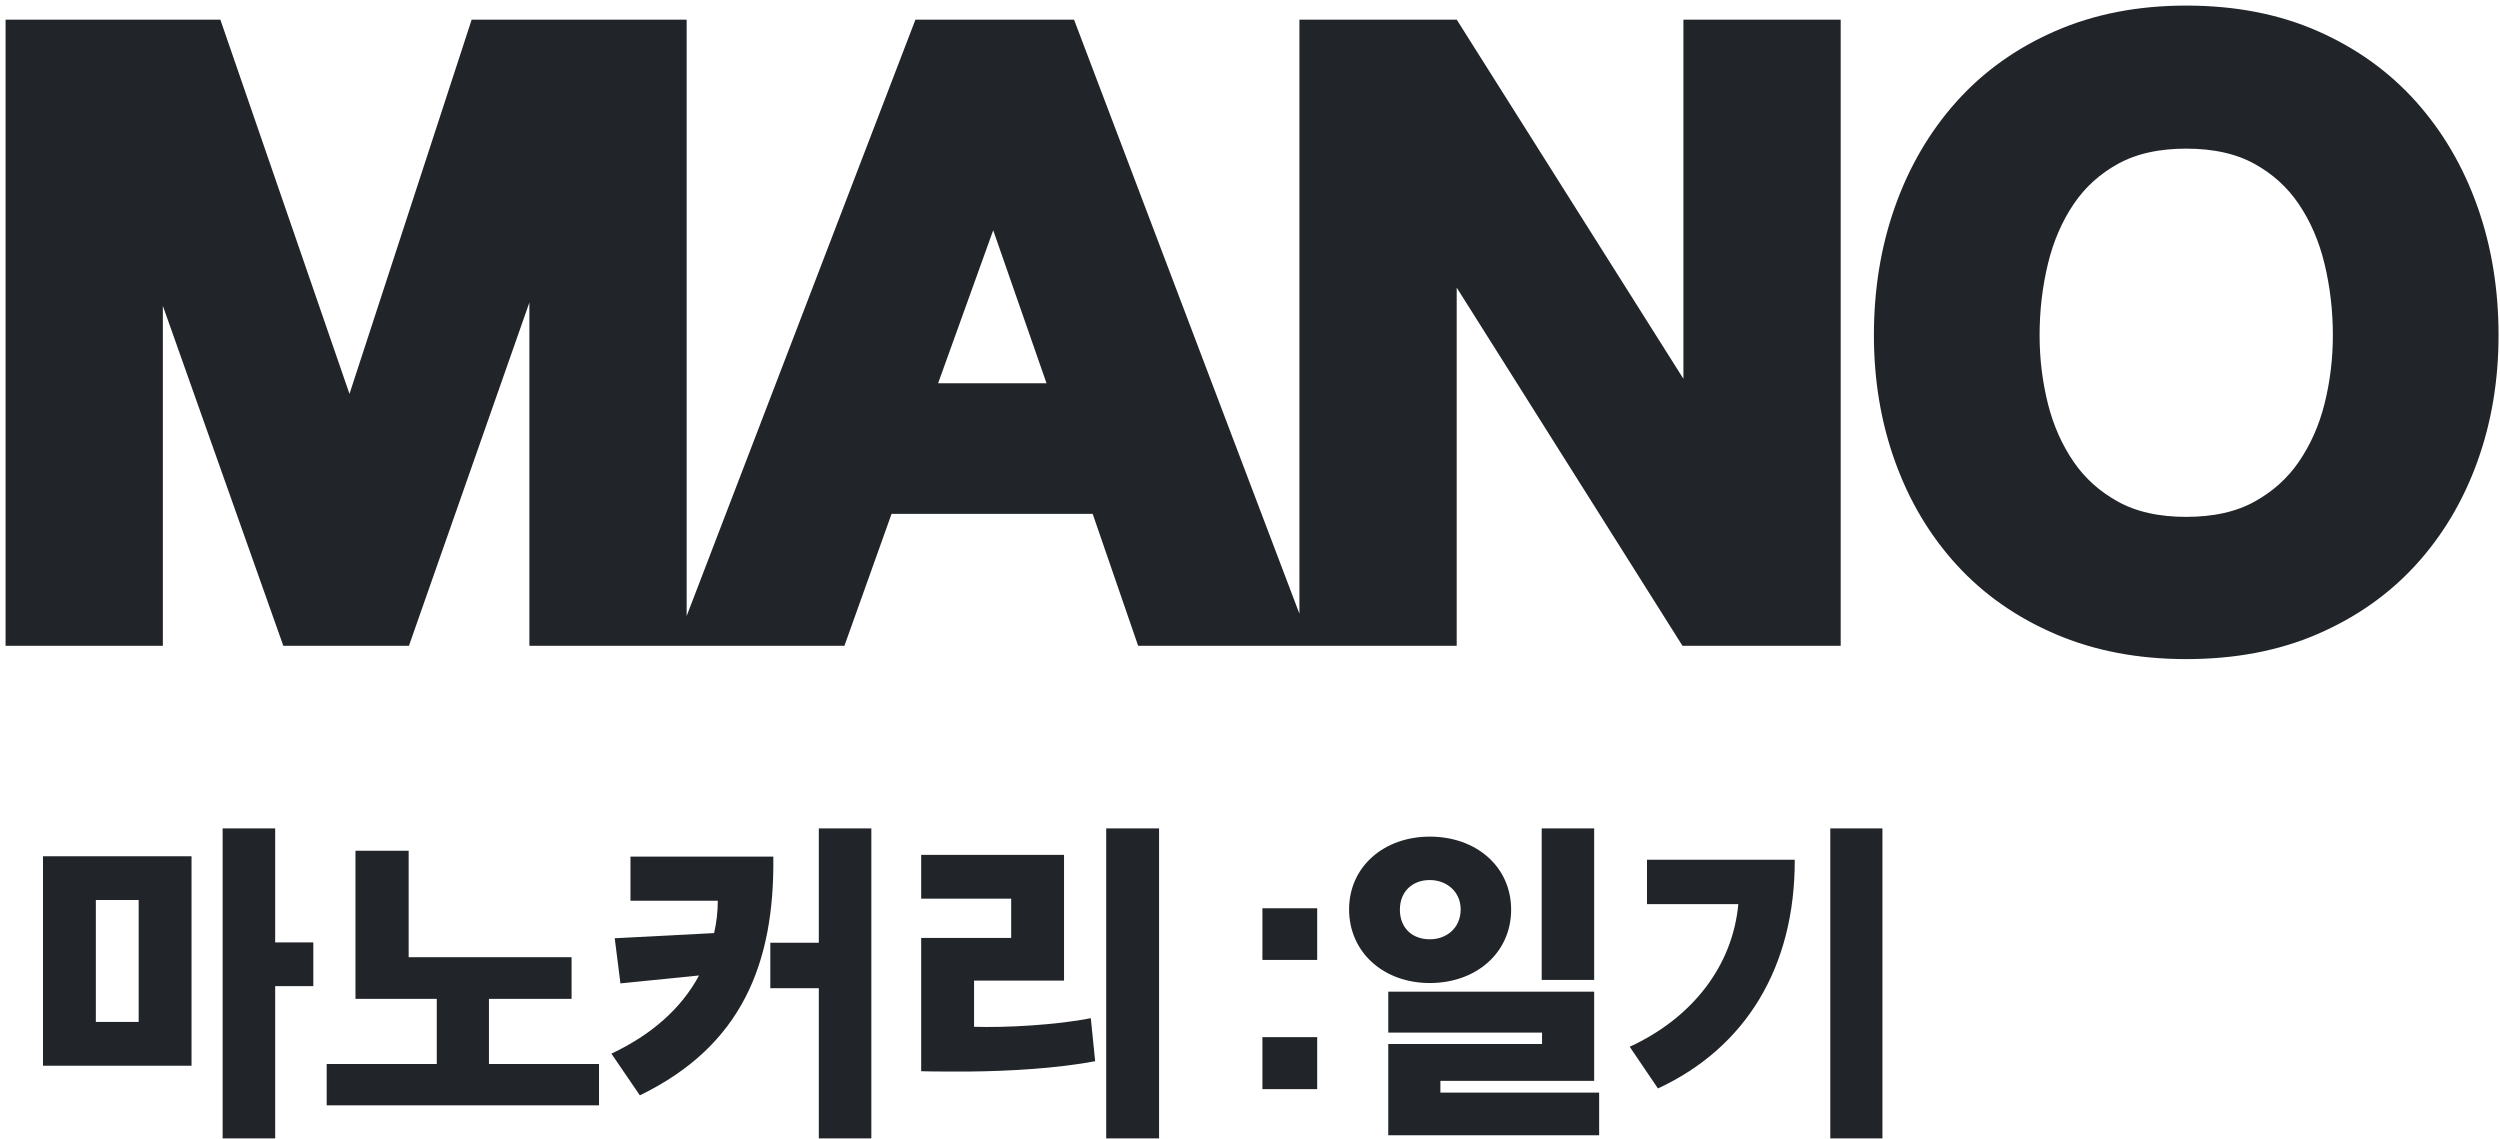
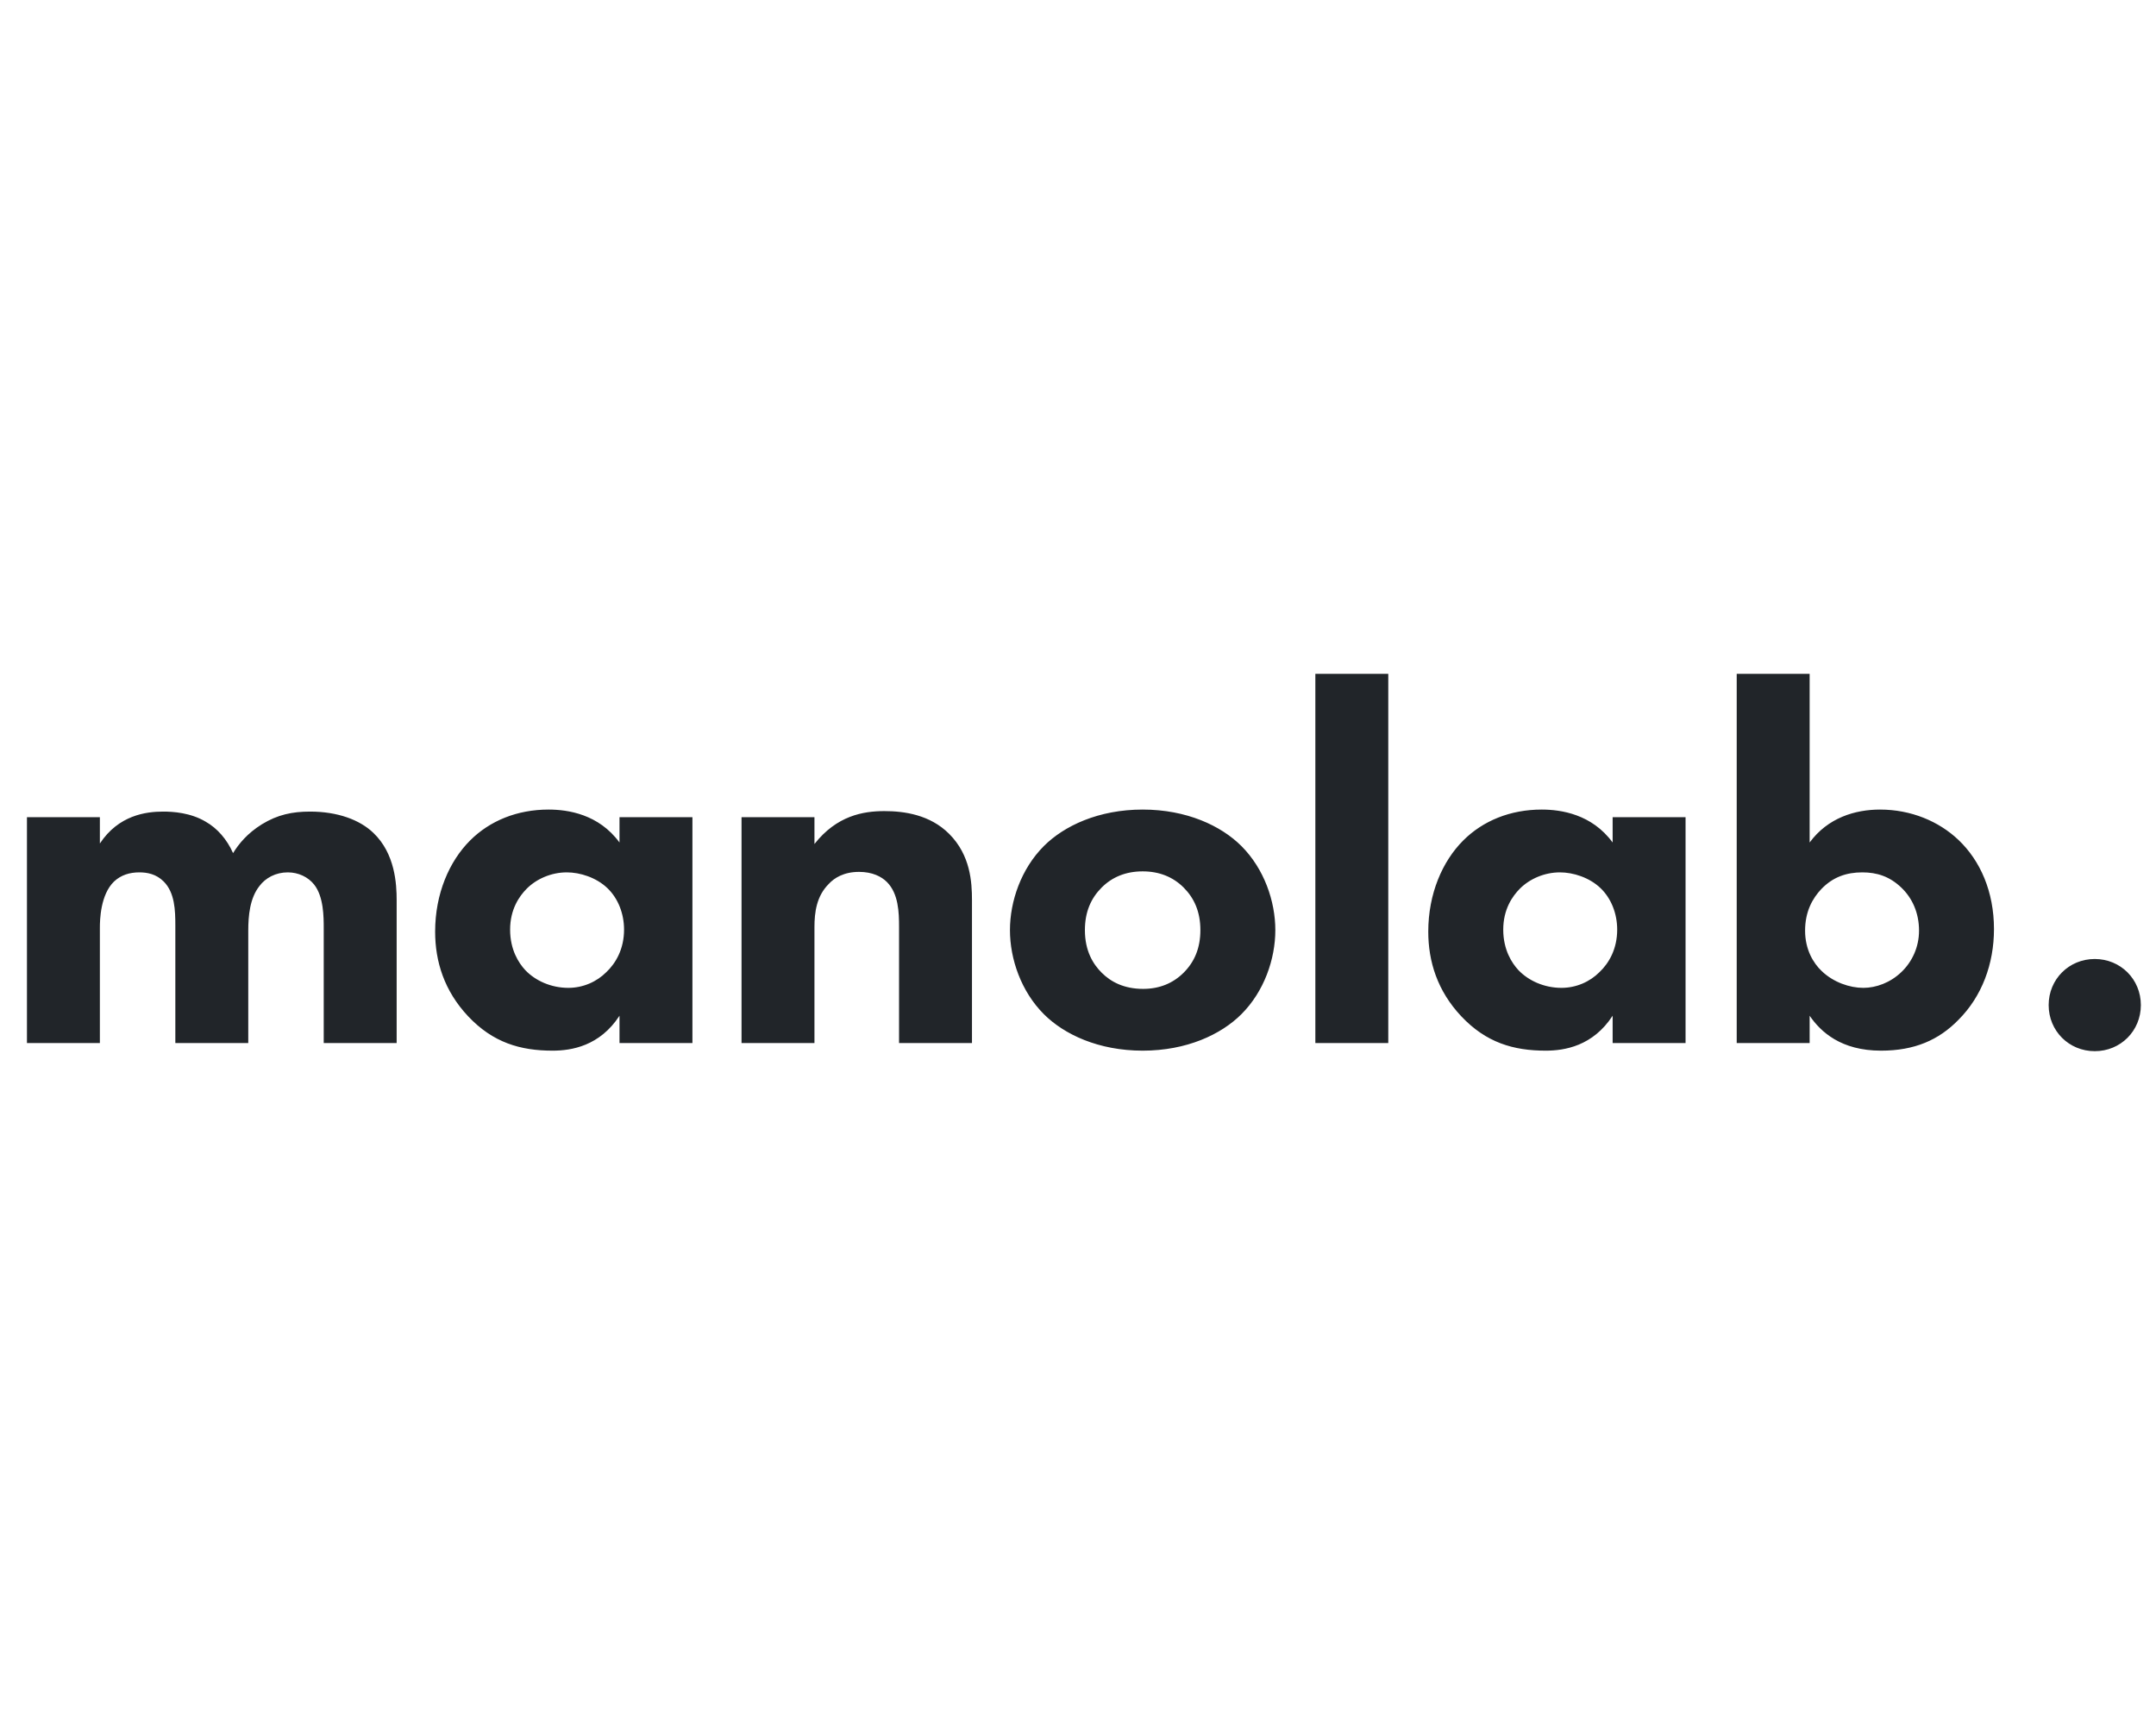
- <svg xmlns="http://www.w3.org/2000/svg" width="112px" height="51px" viewBox="0 0 112 51" version="1.1">
+ <svg xmlns="http://www.w3.org/2000/svg" width="80px" height="64px" viewBox="0 0 80 64" version="1.1">
  <g id="Blog" stroke="none" stroke-width="1" fill="none" fill-rule="evenodd">
-     <g transform="translate(-49, -49)" id="Group-3" fill="#212529">
-       <g transform="translate(50, 50)">
-         <path d="M0,0.632 L0,27.183 L5.546,27.183 L5.546,8.553 L5.621,8.553 L12.223,27.183 L16.788,27.183 L23.39,8.367 L23.466,8.367 L23.466,27.183 L29.012,27.183 L29.012,0.632 L20.674,0.632 L14.713,18.89 L14.638,18.89 L8.338,0.632 L0,0.632 Z M39.96,16.92 L46.94,16.92 L43.544,7.177 L43.469,7.177 L39.96,16.92 Z M40.526,0.632 L46.6,0.632 L56.673,27.183 L50.524,27.183 L48.486,21.27 L38.414,21.27 L36.301,27.183 L30.34,27.183 L40.526,0.632 Z M57.964,0.632 L57.964,27.183 L63.51,27.183 L63.51,9.408 L63.585,9.408 L74.79,27.183 L80.713,27.183 L80.713,0.632 L75.167,0.632 L75.167,18.444 L75.092,18.444 L63.849,0.632 L57.964,0.632 Z M89.624,14.019 C89.624,15.135 89.756,16.219 90.02,17.273 C90.284,18.326 90.706,19.275 91.284,20.118 C91.863,20.96 92.617,21.636 93.548,22.144 C94.478,22.652 95.61,22.906 96.943,22.906 C98.276,22.906 99.408,22.652 100.339,22.144 C101.269,21.636 102.024,20.96 102.602,20.118 C103.181,19.275 103.602,18.326 103.866,17.273 C104.13,16.219 104.262,15.135 104.262,14.019 C104.262,12.854 104.13,11.726 103.866,10.635 C103.602,9.544 103.181,8.571 102.602,7.716 C102.024,6.861 101.269,6.179 100.339,5.671 C99.408,5.163 98.276,4.909 96.943,4.909 C95.61,4.909 94.478,5.163 93.548,5.671 C92.617,6.179 91.863,6.861 91.284,7.716 C90.706,8.571 90.284,9.544 90.02,10.635 C89.756,11.726 89.624,12.854 89.624,14.019 Z M83.701,14.019 C83.701,12.036 84.003,10.195 84.607,8.497 C85.21,6.799 86.078,5.318 87.21,4.053 C88.342,2.789 89.731,1.797 91.379,1.078 C93.026,0.359 94.881,0 96.943,0 C99.031,0 100.892,0.359 102.527,1.078 C104.162,1.797 105.545,2.789 106.677,4.053 C107.808,5.318 108.676,6.799 109.28,8.497 C109.883,10.195 110.185,12.036 110.185,14.019 C110.185,15.953 109.883,17.756 109.28,19.43 C108.676,21.103 107.808,22.559 106.677,23.799 C105.545,25.038 104.162,26.011 102.527,26.718 C100.892,27.425 99.031,27.778 96.943,27.778 C94.881,27.778 93.026,27.425 91.379,26.718 C89.731,26.011 88.342,25.038 87.21,23.799 C86.078,22.559 85.21,21.103 84.607,19.43 C84.003,17.756 83.701,15.953 83.701,14.019 Z" id="MANO" stroke="#212529" stroke-width="1.5" />
-         <path d="M13.036,43.179 L13.036,41.219 L11.328,41.219 L11.328,36.111 L8.974,36.111 L8.974,50 L11.328,50 L11.328,43.179 L13.036,43.179 Z M5.212,44.784 L5.212,39.321 L3.294,39.321 L3.294,44.784 L5.212,44.784 Z M7.581,46.744 L0.926,46.744 L0.926,37.361 L7.581,37.361 L7.581,46.744 Z M25.836,48.519 L25.836,46.667 L20.905,46.667 L20.905,43.75 L24.607,43.75 L24.607,41.883 L17.308,41.883 L17.308,37.114 L14.925,37.114 L14.925,43.75 L18.567,43.75 L18.567,46.667 L13.636,46.667 L13.636,48.519 L25.836,48.519 Z M33.645,37.377 C33.705,42.176 32.221,45.864 27.665,48.071 L26.391,46.204 C28.189,45.355 29.523,44.182 30.317,42.701 L26.795,43.056 L26.54,41.034 L30.992,40.802 C31.097,40.34 31.157,39.861 31.157,39.352 L27.245,39.352 L27.245,37.377 L33.645,37.377 Z M35.683,43.272 L33.51,43.272 L33.51,41.235 L35.683,41.235 L35.683,36.111 L38.036,36.111 L38.036,50 L35.683,50 L35.683,43.272 Z M50.926,50 L50.926,36.111 L48.558,36.111 L48.558,50 L50.926,50 Z M47.868,44.614 C46.34,44.923 44.001,45.046 42.638,45 L42.638,42.932 L46.669,42.932 L46.669,37.299 L40.269,37.299 L40.269,39.259 L44.301,39.259 L44.301,41.019 L40.269,41.019 L40.269,46.991 C40.629,47.006 41.873,47.006 42.308,47.006 C44.316,46.991 46.415,46.852 48.063,46.543 L47.868,44.614 Z" id="마노커리" />
-         <path d="M55.556,47.793 L58.01,47.793 L58.01,45.463 L55.556,45.463 L55.556,47.793 Z M55.556,42.006 L58.01,42.006 L58.01,39.691 L55.556,39.691 L55.556,42.006 Z M61.715,39.753 C61.715,40.571 62.266,41.08 63.054,41.08 C63.813,41.08 64.438,40.571 64.438,39.738 C64.438,38.951 63.813,38.426 63.054,38.426 C62.266,38.426 61.715,38.951 61.715,39.753 Z M59.439,39.738 C59.439,37.84 60.986,36.481 63.054,36.481 C65.152,36.481 66.699,37.84 66.699,39.753 C66.699,41.667 65.152,43.04 63.054,43.04 C60.986,43.04 59.439,41.667 59.439,39.738 Z M70.642,49.861 L70.642,47.948 L63.53,47.948 L63.53,47.423 L70.419,47.423 L70.419,43.426 L61.194,43.426 L61.194,45.262 L68.083,45.262 L68.083,45.772 L61.194,45.772 L61.194,49.861 L70.642,49.861 Z M70.419,42.901 L70.419,36.111 L68.068,36.111 L68.068,42.901 L70.419,42.901 Z M79.405,37.515 L72.785,37.515 L72.785,39.506 L76.876,39.506 C76.623,42.269 74.823,44.599 72.011,45.895 L73.276,47.762 C77.174,45.957 79.42,42.361 79.405,37.515 Z M83.333,50 L83.333,36.111 L80.997,36.111 L80.997,50 L83.333,50 Z" id=":일기" />
-       </g>
-     </g>
+     <rect id="Rectangle" x="0" y="0" width="80" height="64" />
+     <path d="M1,38.699 L1,30.318 L3.706,30.318 L3.706,31.295 C4.401,30.243 5.416,30.111 6.055,30.111 C6.412,30.111 7.07,30.149 7.634,30.487 C8.066,30.732 8.423,31.145 8.648,31.652 C8.855,31.314 9.174,30.919 9.719,30.581 C10.302,30.224 10.847,30.111 11.505,30.111 C12.519,30.111 13.346,30.412 13.854,30.901 C14.662,31.671 14.718,32.799 14.718,33.4 L14.718,38.699 L12.012,38.699 L12.012,34.452 C12.012,34.02 12.012,33.268 11.655,32.817 C11.43,32.536 11.072,32.366 10.678,32.366 C10.227,32.366 9.851,32.573 9.626,32.874 C9.268,33.325 9.212,33.983 9.212,34.528 L9.212,38.699 L6.506,38.699 L6.506,34.34 C6.506,33.776 6.487,33.118 6.074,32.705 C5.792,32.423 5.454,32.366 5.172,32.366 C4.815,32.366 4.495,32.46 4.232,32.705 C3.725,33.193 3.706,34.133 3.706,34.415 L3.706,38.699 L1,38.699 Z M22.987,31.258 L22.987,30.318 L25.693,30.318 L25.693,38.699 L22.987,38.699 L22.987,37.685 C22.254,38.812 21.201,38.981 20.506,38.981 C19.303,38.981 18.289,38.681 17.368,37.703 C16.485,36.764 16.146,35.674 16.146,34.565 C16.146,33.156 16.672,31.953 17.443,31.183 C18.176,30.45 19.191,30.036 20.356,30.036 C21.07,30.036 22.216,30.205 22.987,31.258 Z M21.032,32.366 C20.45,32.366 19.905,32.611 19.548,32.968 C19.266,33.25 18.928,33.738 18.928,34.49 C18.928,35.242 19.247,35.73 19.491,35.993 C19.867,36.388 20.45,36.651 21.089,36.651 C21.634,36.651 22.141,36.426 22.498,36.068 C22.855,35.73 23.156,35.204 23.156,34.49 C23.156,33.889 22.93,33.325 22.536,32.949 C22.122,32.554 21.521,32.366 21.032,32.366 Z M27.515,38.699 L27.515,30.318 L30.221,30.318 L30.221,31.314 C31.048,30.262 32.026,30.093 32.815,30.093 C33.548,30.093 34.506,30.224 35.22,30.938 C36.009,31.728 36.066,32.723 36.066,33.4 L36.066,38.699 L33.36,38.699 L33.36,34.396 C33.36,33.851 33.341,33.156 32.909,32.723 C32.702,32.517 32.364,32.348 31.875,32.348 C31.311,32.348 30.954,32.573 30.748,32.799 C30.297,33.25 30.221,33.851 30.221,34.396 L30.221,38.699 L27.515,38.699 Z M47.322,34.509 C47.322,35.58 46.909,36.783 46.063,37.628 C45.311,38.38 44.034,38.981 42.399,38.981 C40.764,38.981 39.486,38.38 38.734,37.628 C37.889,36.783 37.475,35.58 37.475,34.509 C37.475,33.438 37.889,32.235 38.734,31.389 C39.486,30.638 40.764,30.036 42.399,30.036 C44.034,30.036 45.311,30.638 46.063,31.389 C46.909,32.235 47.322,33.438 47.322,34.509 Z M42.399,32.329 C41.779,32.329 41.271,32.536 40.877,32.93 C40.482,33.325 40.256,33.832 40.256,34.509 C40.256,35.279 40.557,35.768 40.877,36.087 C41.215,36.426 41.703,36.689 42.417,36.689 C43.019,36.689 43.526,36.482 43.921,36.087 C44.315,35.693 44.541,35.185 44.541,34.509 C44.541,33.832 44.315,33.325 43.921,32.93 C43.526,32.536 43.019,32.329 42.399,32.329 Z M48.807,25 L51.513,25 L51.513,38.699 L48.807,38.699 L48.807,25 Z M59.838,31.258 L59.838,30.318 L62.544,30.318 L62.544,38.699 L59.838,38.699 L59.838,37.685 C59.105,38.812 58.052,38.981 57.357,38.981 C56.154,38.981 55.14,38.681 54.219,37.703 C53.336,36.764 52.997,35.674 52.997,34.565 C52.997,33.156 53.523,31.953 54.294,31.183 C55.027,30.45 56.042,30.036 57.207,30.036 C57.921,30.036 59.067,30.205 59.838,31.258 Z M57.883,32.366 C57.301,32.366 56.756,32.611 56.399,32.968 C56.117,33.25 55.779,33.738 55.779,34.49 C55.779,35.242 56.098,35.73 56.342,35.993 C56.718,36.388 57.301,36.651 57.94,36.651 C58.485,36.651 58.992,36.426 59.349,36.068 C59.706,35.73 60.007,35.204 60.007,34.49 C60.007,33.889 59.781,33.325 59.387,32.949 C58.973,32.554 58.372,32.366 57.883,32.366 Z M64.442,25 L67.148,25 L67.148,31.258 C67.824,30.337 68.839,30.036 69.76,30.036 C70.906,30.036 71.94,30.468 72.672,31.164 C73.481,31.934 73.988,33.081 73.988,34.471 C73.988,35.768 73.537,36.97 72.672,37.835 C71.94,38.587 71.038,38.981 69.797,38.981 C68.313,38.981 67.561,38.286 67.148,37.685 L67.148,38.699 L64.442,38.699 L64.442,25 Z M69.102,32.366 C68.519,32.366 68.012,32.536 67.58,32.987 C67.26,33.325 66.979,33.813 66.979,34.528 C66.979,35.223 67.279,35.73 67.599,36.031 C68.031,36.444 68.632,36.651 69.14,36.651 C69.609,36.651 70.136,36.463 70.549,36.068 C70.944,35.693 71.207,35.148 71.207,34.528 C71.207,33.851 70.944,33.306 70.549,32.93 C70.117,32.517 69.647,32.366 69.102,32.366 Z M76.017,37.29 C76.017,36.332 76.769,35.58 77.728,35.58 C78.686,35.58 79.438,36.332 79.438,37.29 C79.438,38.248 78.686,39 77.728,39 C76.769,39 76.017,38.248 76.017,37.29 Z" id="manolab." fill="#212529" />
  </g>
</svg>
